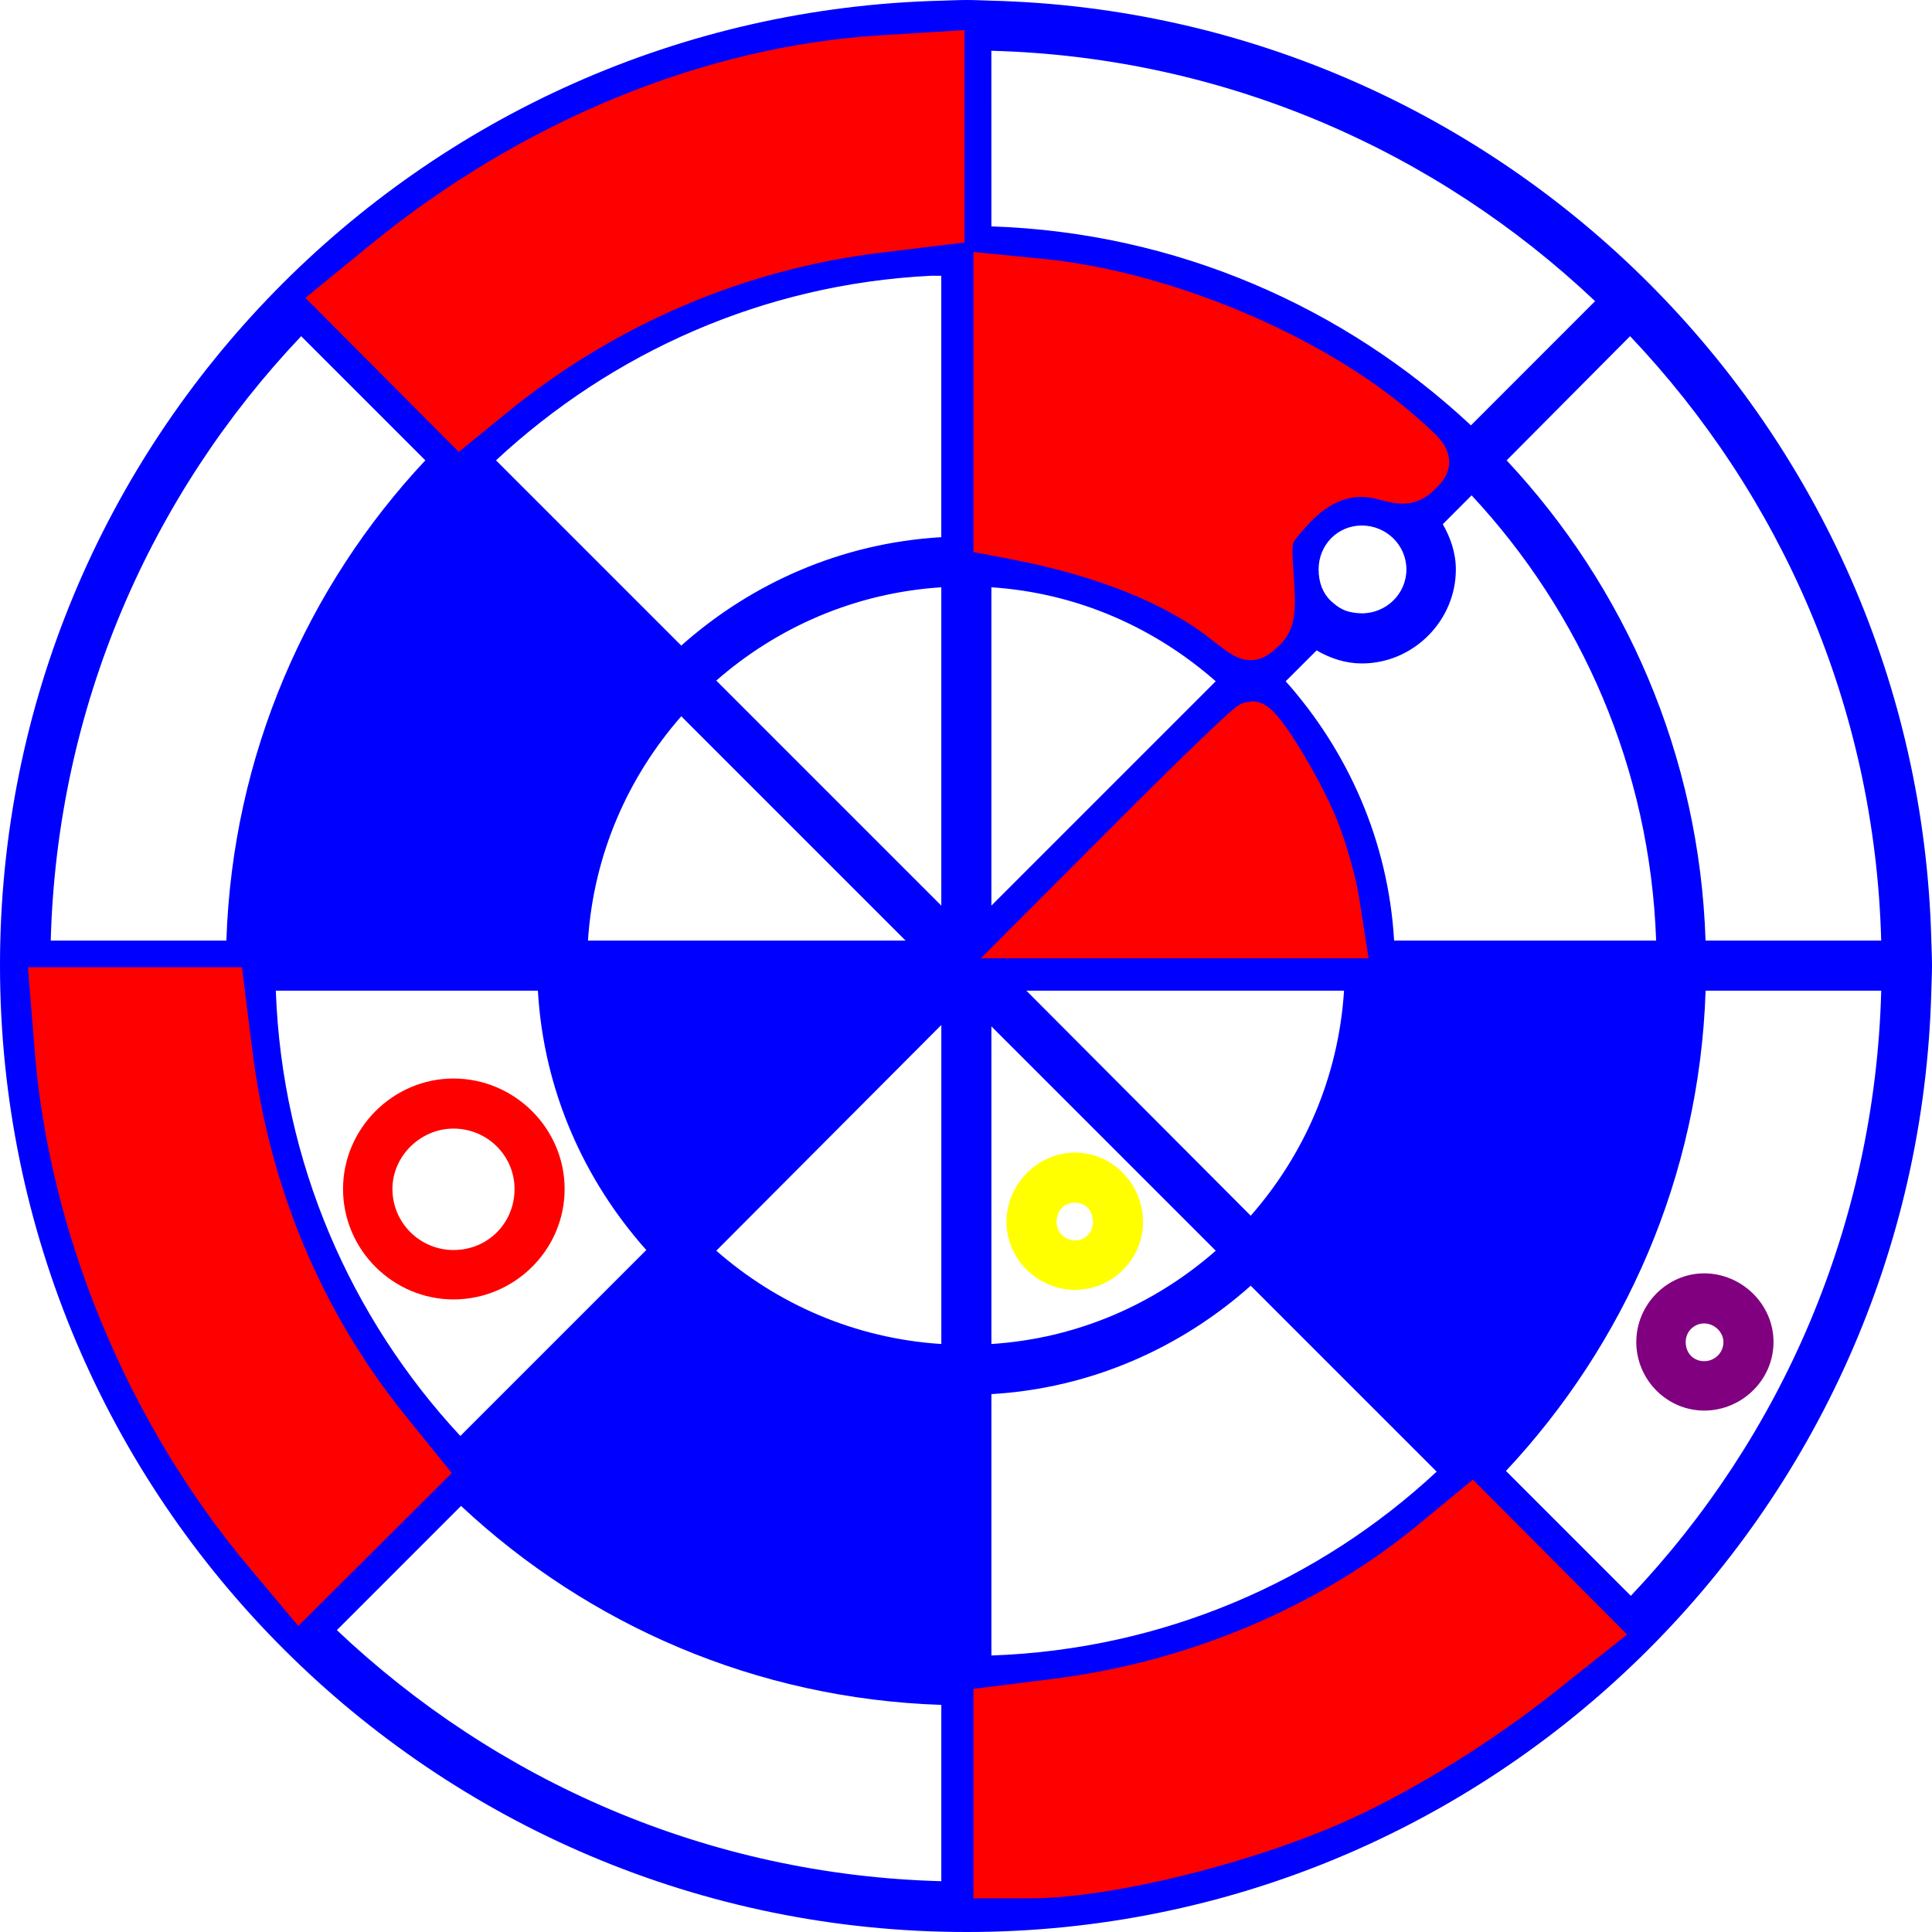
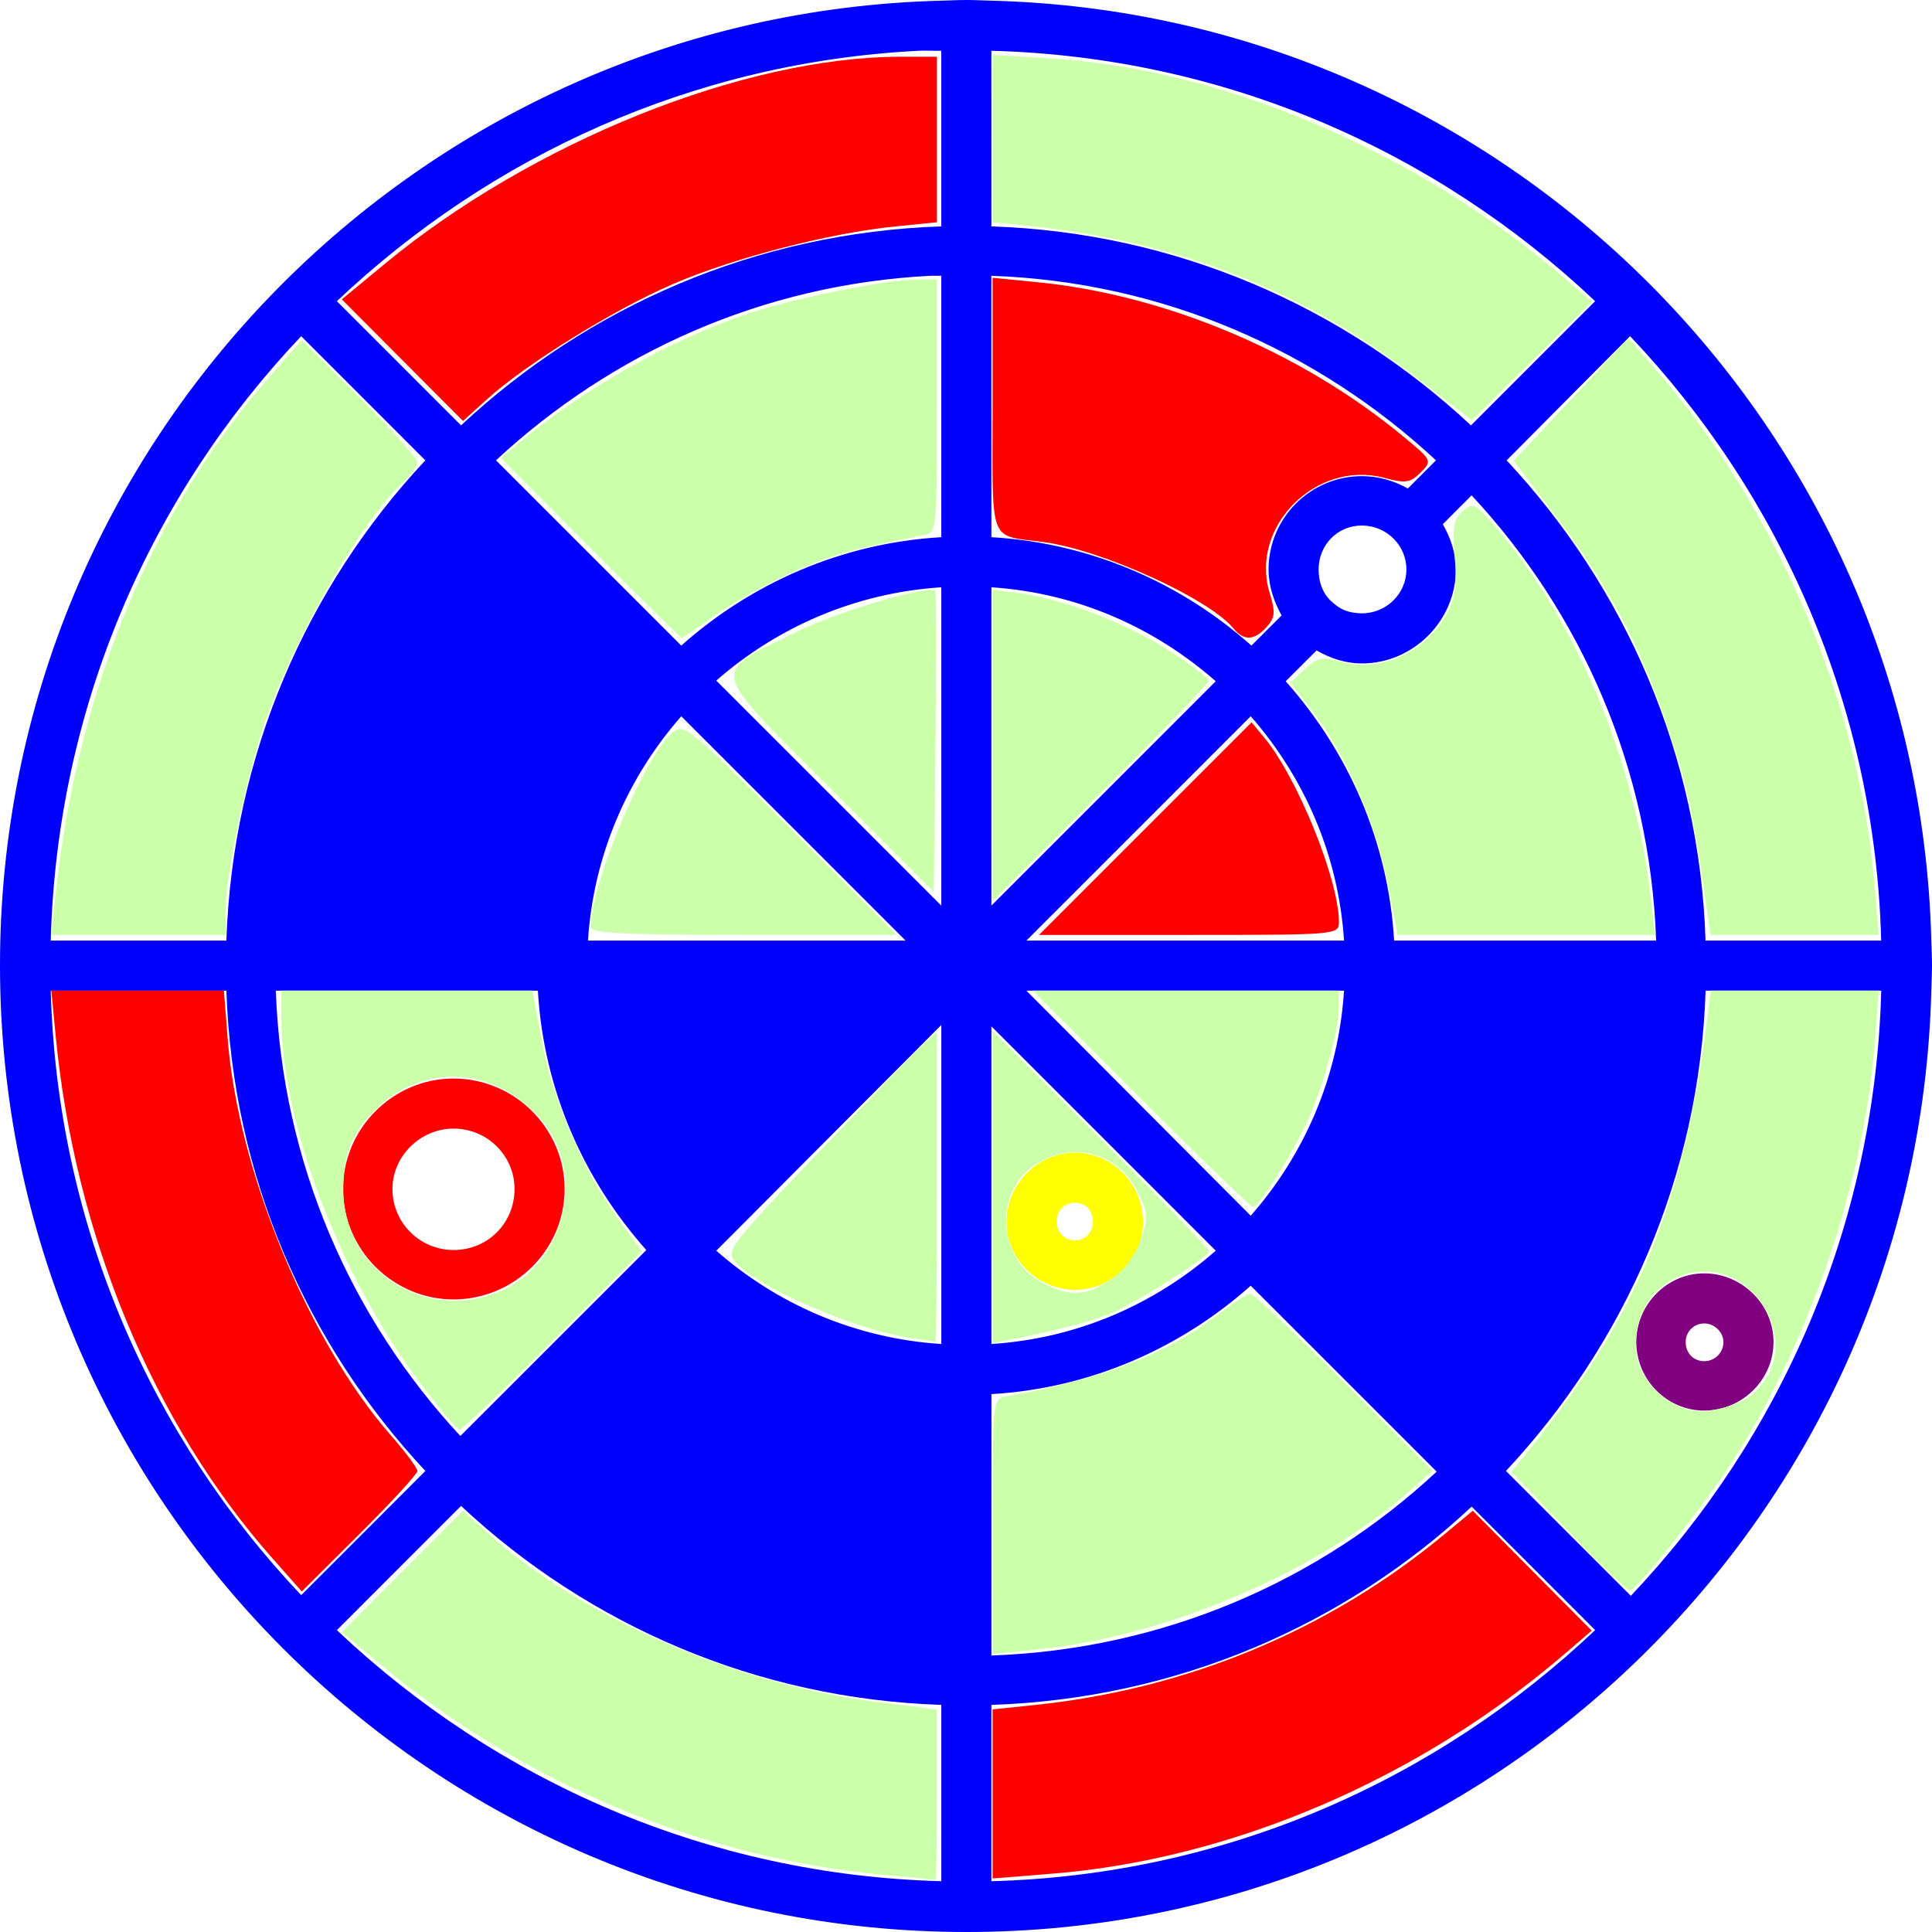
<svg xmlns="http://www.w3.org/2000/svg" version="1.1" x="0px" y="0px" viewBox="0 0 88 88" id="svg16" width="88" height="88">
  <defs id="defs20" />
  <path id="path2" overflow="visible" display="inline" visibility="visible" marker="none" d="M 44.031,0 C 43.651,0 43.252,0.022 42.875,0.031 19.097,0.634 0,20.085 0,43.969 c 0,24.302 19.729,44.031 44.031,44.031 23.884,0 43.335,-19.097 43.938,-42.875 0.009,-0.377 0.031,-0.776 0.031,-1.156 0,-0.379 -0.022,-0.748 -0.031,-1.125 C 87.376,19.48 68.52,0.625 45.156,0.031 44.779,0.021 44.41,0 44.031,0 Z m -2.188,2.312 c 0.338,-0.017 0.691,0.009 1.031,0 v 8 C 34.424,10.592 26.777,13.976 21,19.375 l -5.656,-5.656 c 6.994,-6.616 16.227,-10.886 26.5,-11.406 z m 3.312,0 c 10.656,0.283 20.285,4.579 27.5,11.406 L 67,19.375 C 61.234,13.988 53.596,10.592 45.156,10.312 Z m -2.781,10.25 c 0.163,-0.008 0.336,0.006 0.5,0 v 11.906 c -4.544,0.264 -8.653,2.099 -11.844,4.938 l -8.438,-8.438 C 27.847,16.082 34.727,12.949 42.375,12.562 Z m 2.781,0 c 7.83,0.275 14.898,3.429 20.25,8.406 L 64.125,22.25 c -0.619,-0.351 -1.336,-0.562 -2.094,-0.562 -2.341,0 -4.25,1.909 -4.25,4.25 0,0.751 0.241,1.457 0.594,2.094 L 57,29.406 c -3.186,-2.842 -7.308,-4.674 -11.844,-4.938 z m -31.438,2.75 5.656,5.656 c -5.399,5.766 -8.782,13.432 -9.062,21.875 h -8 C 2.596,32.176 6.87,22.534 13.719,15.312 Z m 60.531,0 c 6.848,7.219 11.154,16.857 11.438,27.531 h -8 C 77.408,34.395 74.022,26.736 68.625,20.969 Z m -7.219,7.25 c 4.988,5.354 8.131,12.442 8.406,20.281 H 63.5 C 63.236,38.317 61.398,34.216 58.562,31.031 L 59.969,29.625 c 0.643,0.371 1.328,0.594 2.062,0.594 2.341,0 4.281,-1.94 4.281,-4.281 0,-0.757 -0.243,-1.444 -0.594,-2.062 z m -5,1.375 c 1.112,0 2.031,0.888 2.031,2 0,1.112 -0.92,2 -2.031,2 -0.767,-0.023 -1.057,-0.252 -1.406,-0.562 -0.356,-0.332 -0.562,-0.831 -0.562,-1.438 0,-1.112 0.857,-2 1.969,-2 z M 42.875,26.75 V 41.25 L 32.625,31 c 2.776,-2.429 6.316,-3.996 10.25,-4.25 z m 2.281,0 c 3.923,0.258 7.445,1.843 10.219,4.281 L 45.156,41.25 Z M 31.031,32.625 41.25,42.844 H 26.781 c 0.254,-3.916 1.821,-7.448 4.25,-10.219 z m 25.938,0 c 2.426,2.77 3.996,6.303 4.25,10.219 H 46.75 Z M 2.312,45.125 h 8 c 0.28,8.46 3.663,16.104 9.062,21.875 l -5.656,5.656 C 6.88,65.435 2.6,55.798 2.312,45.125 Z m 10.25,0 H 24.5 c 0.263,4.538 2.098,8.622 4.938,11.813 l -8.469,8.469 c -4.978,-5.352 -8.125,-12.447 -8.406,-20.281 z m 34.188,0 h 14.469 c -0.253,3.938 -1.815,7.472 -4.25,10.25 z m 30.938,0 h 8 c -0.288,10.683 -4.561,20.339 -11.406,27.563 l -5.688,-5.688 c 5.403,-5.774 8.814,-13.405 9.094,-21.875 z m -34.812,1.562 v 14.531 c -3.934,-0.253 -7.474,-1.817 -10.25,-4.25 z m 2.281,0.062 10.219,10.219 c -2.772,2.433 -6.301,3.997 -10.219,4.25 z m 11.812,11.813 8.469,8.469 c -5.354,4.986 -12.448,8.099 -20.281,8.375 v -11.906 c 4.525,-0.264 8.628,-2.101 11.812,-4.938 z M 21,68.593 c 5.777,5.404 13.424,8.783 21.875,9.062 v 8.031 C 32.198,85.404 22.568,81.088 15.344,74.25 Z m 46.031,0.031 5.625,5.625 c -7.22,6.838 -16.842,11.154 -27.5,11.438 v -8.031 c 8.442,-0.28 16.109,-3.637 21.875,-9.031 z" style="color:#000000;text-indent:0;text-transform:none;direction:ltr;baseline-shift:baseline;display:inline;overflow:visible;visibility:visible;fill:#0000ff;fill-opacity:1;fill-rule:evenodd;stroke:none;enable-background:accumulate" />
  <path id="path4" overflow="visible" display="inline" visibility="visible" marker="none" d="m 20.656,49.125 c -2.755,0 -5.031,2.276 -5.031,5.031 0,2.784 2.29,5.031 5.031,5.031 2.77,0 5.062,-2.248 5.062,-5.031 0,-2.755 -2.279,-5.031 -5.062,-5.031 z m 0,2.281 c 1.553,0 2.781,1.249 2.781,2.75 0,1.553 -1.215,2.781 -2.781,2.781 -1.515,0 -2.781,-1.229 -2.781,-2.781 0,-1.501 1.28,-2.75 2.781,-2.75 z" style="color:#000000;text-indent:0;text-transform:none;direction:ltr;baseline-shift:baseline;display:inline;overflow:visible;visibility:visible;fill:#ff0000;fill-opacity:1;fill-rule:evenodd;stroke:none;enable-background:accumulate" />
  <path id="path6" overflow="visible" display="inline" visibility="visible" marker="none" d="m 48.969,52.5 c -1.7,0 -3.125,1.438 -3.125,3.156 0,1.7 1.425,3.094 3.125,3.094 1.7,0 3.094,-1.394 3.094,-3.094 0,-1.718 -1.394,-3.156 -3.094,-3.156 z m 0,2.281 c 0.469,0 0.812,0.344 0.812,0.875 0,0.469 -0.344,0.844 -0.812,0.844 -0.469,0 -0.844,-0.375 -0.844,-0.844 0,-0.531 0.375,-0.875 0.844,-0.875 z" style="color:#000000;text-indent:0;text-transform:none;direction:ltr;baseline-shift:baseline;display:inline;overflow:visible;visibility:visible;fill:#ffff00;fill-opacity:1;fill-rule:evenodd;stroke:none;enable-background:accumulate" />
  <path id="path8" overflow="visible" display="inline" visibility="visible" marker="none" d="m 77.625,58 c -1.7,0 -3.094,1.425 -3.094,3.125 0,1.718 1.394,3.125 3.094,3.125 1.7,0 3.156,-1.38 3.156,-3.125 0,-1.728 -1.457,-3.125 -3.156,-3.125 z m 0,2.281 c 0.469,0 0.875,0.403 0.875,0.844 0,0.504 -0.406,0.875 -0.875,0.875 -0.469,0 -0.844,-0.344 -0.844,-0.875 0,-0.469 0.375,-0.844 0.844,-0.844 z" style="color:#000000;text-indent:0;text-transform:none;direction:ltr;baseline-shift:baseline;display:inline;overflow:visible;visibility:visible;fill:#800080;fill-opacity:1;fill-rule:evenodd;stroke:none;enable-background:accumulate" />
-   <path style="fill:#ff0000;fill-opacity:1;stroke:#ff0000;stroke-width:2.129;stroke-miterlimit:4;stroke-dasharray:none;stroke-opacity:1" d="M 55.686,28.177 C 53.486,26.478 50.188,25.171 46.179,24.411 L 45.404,24.264 V 18.458 12.653 l 2.007,0.198 c 5.587,0.55 12.347,3.395 16.312,6.863 1.401,1.226 1.428,1.278 0.925,1.781 -0.439,0.439 -0.679,0.474 -1.567,0.229 -1.569,-0.433 -3.037,0.068 -4.301,1.467 -1.04,1.151 -1.05,1.185 -0.914,3.087 0.112,1.568 0.05,2.003 -0.339,2.355 -0.605,0.547 -0.515,0.57 -1.841,-0.454 z" id="path815" />
-   <path style="fill:#ff0000;fill-opacity:1;stroke:#ff0000;stroke-width:2.129;stroke-miterlimit:4;stroke-dasharray:none;stroke-opacity:1" d="m 18.233,16.399 -2.74,-2.75 2.068,-1.69 C 24.262,6.484 32.343,3.159 40.122,2.674 l 2.746,-0.171 v 3.8 3.8 l -2.858,0.346 c -6.424,0.779 -12.495,3.371 -17.563,7.498 l -1.475,1.202 z" id="path817" />
-   <path style="fill:#ff0000;fill-opacity:1;stroke:#ff0000;stroke-width:2.129;stroke-miterlimit:4;stroke-dasharray:none;stroke-opacity:1" d="m 52.024,37.796 c 2.63,-2.634 4.878,-4.789 4.994,-4.789 0.372,0 2.149,2.899 2.878,4.694 0.387,0.955 0.815,2.444 0.951,3.31 l 0.247,1.574 H 54.167 47.241 Z" id="path819" />
-   <path style="fill:#ff0000;fill-opacity:1;stroke:#ff0000;stroke-width:2.129;stroke-miterlimit:4;stroke-dasharray:none;stroke-opacity:1" d="M 45.404,81.633 V 77.865 l 2.745,-0.345 c 6.324,-0.796 12.427,-3.377 17.105,-7.233 l 1.762,-1.453 2.751,2.762 2.751,2.762 -2.36,1.876 c -2.752,2.187 -6.156,4.307 -9.046,5.634 -4.233,1.943 -10.632,3.535 -14.209,3.535 h -1.5 z" id="path821" />
-   <path style="fill:#ff0000;fill-opacity:1;stroke:#ff0000;stroke-width:2.129;stroke-miterlimit:4;stroke-dasharray:none;stroke-opacity:1" d="M 12.162,70.705 C 6.771,64.286 3.287,55.883 2.636,47.725 L 2.428,45.12 h 3.827 3.827 l 0.355,2.848 c 0.804,6.446 3.26,12.303 7.204,17.186 l 1.507,1.865 -2.745,2.734 -2.745,2.734 z" id="path823" />
+   <path style="fill:#ccffaa;fill-opacity:1;stroke:#e5ffd5;stroke-width:0;stroke-miterlimit:4;stroke-dasharray:none;stroke-opacity:1" d="M 2.524,40.824 C 3.513,31.422 6.919,23.22 12.418,16.998 l 1.328,-1.502 2.634,2.623 c 1.449,1.443 2.634,2.762 2.634,2.932 0,0.17 -0.315,0.605 -0.701,0.967 -1.867,1.754 -4.769,6.766 -6.161,10.642 -0.863,2.403 -1.871,7.128 -1.871,8.772 v 1.153 H 6.31 2.339 Z" id="path822" />
+   <path style="fill:#ccffaa;fill-opacity:1;stroke:#e5ffd5;stroke-width:0;stroke-miterlimit:4;stroke-dasharray:none;stroke-opacity:1" d="m 26.898,24.963 -4.081,-4.101 0.845,-0.707 c 2.907,-2.431 6.786,-4.628 10.297,-5.833 2.144,-0.735 6.411,-1.597 7.909,-1.597 h 0.808 v 5.769 c 0,5.759 -0.001,5.769 -0.634,5.891 -3.292,0.634 -4.287,0.92 -6.088,1.746 -1.141,0.523 -2.694,1.397 -3.451,1.941 -0.758,0.544 -1.411,0.99 -1.451,0.99 -0.04,0 -1.91,-1.845 -4.154,-4.101 z" id="path824" />
+   <path style="fill:#ccffaa;fill-opacity:1;stroke:#e5ffd5;stroke-width:0;stroke-miterlimit:4;stroke-dasharray:none;stroke-opacity:1" d="m 37.762,35.84 c -5.543,-5.551 -5.451,-5.099 -1.438,-7.078 1.906,-0.939 5.981,-2.135 6.275,-1.841 0.048,0.048 0.053,3.149 0.011,6.892 l -0.076,6.806 z" id="path826" />
+   <path style="fill:#ccffaa;fill-opacity:1;stroke:#e5ffd5;stroke-width:0;stroke-miterlimit:4;stroke-dasharray:none;stroke-opacity:1" d="m 45.211,33.946 v -7.083 l 1.197,0.154 c 2.019,0.26 4.941,1.378 6.847,2.62 0.998,0.65 1.815,1.264 1.815,1.364 0,0.1 -2.218,2.397 -4.93,5.105 l -4.93,4.924 z" id="path828" />
+   <path style="fill:#ccffaa;fill-opacity:1;stroke:#e5ffd5;stroke-width:0;stroke-miterlimit:4;stroke-dasharray:none;stroke-opacity:1" d="M 64.507,17.192 C 59.364,13.243 53.692,11.015 46.972,10.304 L 45.211,10.117 V 6.308 2.499 l 2.746,0.17 c 7.863,0.487 16.728,4.304 23.395,10.073 l 1.159,1.003 -2.735,2.697 -2.735,2.697 z" id="path830" />
+   <path style="fill:#ccffaa;fill-opacity:1;stroke:#e5ffd5;stroke-width:0;stroke-miterlimit:4;stroke-dasharray:none;stroke-opacity:1" d="M 77.784,41.669 C 77.151,37.182 76.876,35.874 76.031,33.324 74.777,29.541 73.282,26.699 70.883,23.539 l -1.935,-2.549 2.612,-2.794 2.612,-2.794 1.083,1.237 c 5.655,6.461 9.429,15.267 10.125,23.622 l 0.194,2.324 h -3.831 -3.831 z" id="path832" />
+   <path style="fill:#ccffaa;fill-opacity:1;stroke:#e5ffd5;stroke-width:0;stroke-miterlimit:4;stroke-dasharray:none;stroke-opacity:1" d="M 63.196,40.18 C 62.677,37.506 61.31,34.388 59.784,32.401 l -1.006,-1.31 0.652,-0.612 c 0.565,-0.531 0.787,-0.575 1.667,-0.332 1.823,0.503 3.928,-0.488 4.858,-2.287 0.326,-0.63 0.41,-1.323 0.304,-2.492 -0.119,-1.315 -0.053,-1.704 0.351,-2.07 0.462,-0.418 0.56,-0.379 1.363,0.536 3.772,4.296 6.494,10.744 7.232,17.132 l 0.187,1.62 -5.865,-9.25e-4 -5.865,-9.25e-4 z" id="path834" />
+   <path style="fill:#ccffaa;fill-opacity:1;stroke:#e5ffd5;stroke-width:0;stroke-miterlimit:4;stroke-dasharray:none;stroke-opacity:1" d="m 71.441,69.741 -2.599,-2.703 0.722,-0.889 c 4.988,-6.144 7.137,-11.311 8.19,-19.692 l 0.168,-1.338 h 3.827 3.827 l -0.186,2.426 c -0.496,6.457 -3.113,13.993 -6.738,19.405 -1.387,2.07 -4.135,5.493 -4.41,5.493 -0.111,0 -1.371,-1.216 -2.8,-2.703 z m 8.051,-6.017 c 1.317,-0.803 1.748,-2.404 1.038,-3.858 -1.581,-3.238 -6.018,-2.199 -6.021,1.409 -0.002,1.541 1.457,3 2.999,2.999 0.596,-5.91e-4 1.49,-0.248 1.985,-0.55 z" id="path836" />
+   <path style="fill:#ccffaa;fill-opacity:1;stroke:#e5ffd5;stroke-width:0;stroke-miterlimit:4;stroke-dasharray:none;stroke-opacity:1" d="m 51.972,50.049 -4.924,-4.93 h 6.969 6.969 v 0.734 c 0,1.17 -0.824,4.032 -1.603,5.57 -0.863,1.704 -2.067,3.555 -2.31,3.555 -0.097,0 -2.392,-2.218 -5.1,-4.93 z" id="path838" />
+   <path style="fill:#ccffaa;fill-opacity:1;stroke:#e5ffd5;stroke-width:0;stroke-miterlimit:4;stroke-dasharray:none;stroke-opacity:1" d="m 45.211,69.528 c 0,-5.798 8.07e-4,-5.806 0.634,-5.923 4.412,-0.814 7.245,-1.906 9.595,-3.7 0.708,-0.54 1.391,-0.983 1.519,-0.983 0.127,0 2.046,1.817 4.262,4.038 l 4.031,4.038 -0.996,0.875 c -4.261,3.741 -11.158,6.683 -17.021,7.261 l -2.023,0.199 z" id="path840" />
+   <path style="fill:#ccffaa;fill-opacity:1;stroke:#e5ffd5;stroke-width:0;stroke-miterlimit:4;stroke-dasharray:none;stroke-opacity:1" d="m 45.211,54.072 v -7.115 l 4.93,4.924 c 2.711,2.708 4.93,5.005 4.93,5.105 0,0.262 -3.346,2.381 -4.507,2.855 -0.854,0.348 -2.285,0.717 -4.718,1.217 l -0.634,0.13 z m 5.381,4.208 c 0.598,-0.402 1.105,-1.067 1.351,-1.772 0.348,-0.999 0.339,-1.243 -0.075,-2.116 -0.834,-1.757 -2.707,-2.403 -4.412,-1.521 -2.235,1.156 -2.155,4.484 0.136,5.615 1.193,0.589 1.889,0.541 3.001,-0.206 z" id="path842" />
+   <path style="fill:#ccffaa;fill-opacity:1;stroke:#e5ffd5;stroke-width:0;stroke-miterlimit:4;stroke-dasharray:none;stroke-opacity:1" d="m 41.69,60.98 c -2.558,-0.339 -7.082,-2.264 -8.184,-3.482 -0.465,-0.514 -0.323,-0.704 3.748,-4.977 2.327,-2.443 4.499,-4.684 4.827,-4.979 l 0.596,-0.537 v 7.086 c 0,3.897 -0.032,7.067 -0.07,7.044 -0.039,-0.023 -0.451,-0.093 -0.915,-0.154 z" id="path844" />
+   <path style="fill:#ccffaa;fill-opacity:1;stroke:#e5ffd5;stroke-width:0;stroke-miterlimit:4;stroke-dasharray:none;stroke-opacity:1" d="M 40.282,85.399 C 32.056,84.658 23.821,81.223 17.364,75.838 l -1.791,-1.493 2.758,-2.768 2.758,-2.768 1.103,0.997 c 4.26,3.849 11.278,6.901 17.739,7.714 l 2.745,0.345 v 3.909 c 0,2.15 -0.032,3.891 -0.07,3.868 -0.039,-0.022 -1.085,-0.132 -2.324,-0.243 z" id="path846" />
+   <path style="fill:#ccffaa;fill-opacity:1;stroke:#e5ffd5;stroke-width:0;stroke-miterlimit:4;stroke-dasharray:none;stroke-opacity:1" d="M 19.102,62.937 C 15.47,58.113 12.817,51.114 12.817,46.356 v -1.236 h 5.716 5.716 l 0.453,2.402 c 0.5,2.649 1.917,5.91 3.513,8.084 l 1.023,1.394 -4.053,4.06 c -2.229,2.233 -4.14,4.06 -4.246,4.06 -0.107,0 -0.934,-0.982 -1.838,-2.183 z m 3.658,-4.113 c 2.915,-1.218 3.953,-5.277 1.974,-7.722 -1.988,-2.456 -5.312,-2.758 -7.505,-0.683 -1.179,1.115 -1.595,2.1 -1.593,3.771 0.004,3.671 3.69,6.069 7.125,4.633 z" id="path848" />
+   <path style="fill:#ccffaa;fill-opacity:1;stroke:#e5ffd5;stroke-width:0;stroke-miterlimit:4;stroke-dasharray:none;stroke-opacity:1" d="m 26.905,42.232 c 0.024,-1.992 2.388,-7.654 3.688,-8.83 0.549,-0.497 0.659,-0.409 5.405,4.337 l 4.845,4.845 h -6.971 c -5.391,0 -6.97,-0.08 -6.967,-0.352 z" id="path850" />
+   <path style="fill:#ff0000;fill-opacity:1;stroke:#e5ffd5;stroke-width:0;stroke-miterlimit:4;stroke-dasharray:none;stroke-opacity:1" d="m 18.329,16.406 -2.76,-2.77 1.934,-1.599 C 24.235,6.469 33.9,2.584 41.023,2.584 h 1.653 v 3.77 3.77 l -1.901,0.19 c -2.977,0.298 -7.362,1.434 -10.109,2.618 -2.699,1.164 -6.687,3.633 -8.474,5.247 l -1.103,0.997 z" id="path852" />
+   <path style="fill:#ff0000;fill-opacity:1;stroke:#e5ffd5;stroke-width:0;stroke-miterlimit:4;stroke-dasharray:none;stroke-opacity:1" d="m 56.184,28.625 c -1.133,-1.366 -5.977,-3.571 -8.638,-3.933 -2.56,-0.348 -2.335,0.255 -2.335,-6.248 V 12.653 l 2.023,0.199 c 5.847,0.576 12.011,3.169 16.659,7.007 1.34,1.107 1.351,1.128 0.815,1.664 -0.47,0.47 -0.69,0.503 -1.648,0.245 -3.105,-0.836 -6.155,2.224 -5.227,5.246 0.267,0.87 0.244,1.122 -0.139,1.545 -0.562,0.621 -1.033,0.642 -1.51,0.067 z" id="path854" />
+   <path style="fill:#ff0000;fill-opacity:1;stroke:#e5ffd5;stroke-width:0;stroke-miterlimit:4;stroke-dasharray:none;stroke-opacity:1" d="m 52.167,37.743 4.841,-4.841 0.571,0.686 c 1.512,1.817 3.407,6.491 3.407,8.403 0,0.587 -0.074,0.593 -6.83,0.593 h -6.83 z" id="path856" />
+   <path style="fill:#ff0000;fill-opacity:1;stroke:#e5ffd5;stroke-width:0;stroke-miterlimit:4;stroke-dasharray:none;stroke-opacity:1" d="m 45.211,81.711 v -3.85 l 1.901,-0.198 c 6.978,-0.727 13.411,-3.407 18.683,-7.782 l 1.288,-1.069 2.709,2.731 2.709,2.731 -1.202,1.034 C 64.656,81.021 56.132,84.682 47.94,85.342 l -2.729,0.22 z" id="path858" />
+   <path style="fill:#ff0000;fill-opacity:1;stroke:#e5ffd5;stroke-width:0;stroke-miterlimit:4;stroke-dasharray:none;stroke-opacity:1" d="M 12.416,70.988 C 6.973,64.842 3.409,56.25 2.534,47.162 L 2.337,45.12 h 3.93 3.931 l 0.171,2.183 c 0.47,6.003 3.66,13.758 7.43,18.069 0.668,0.764 1.215,1.497 1.215,1.63 0,0.133 -1.185,1.422 -2.634,2.865 l -2.634,2.623 z" id="path860" />
</svg>
